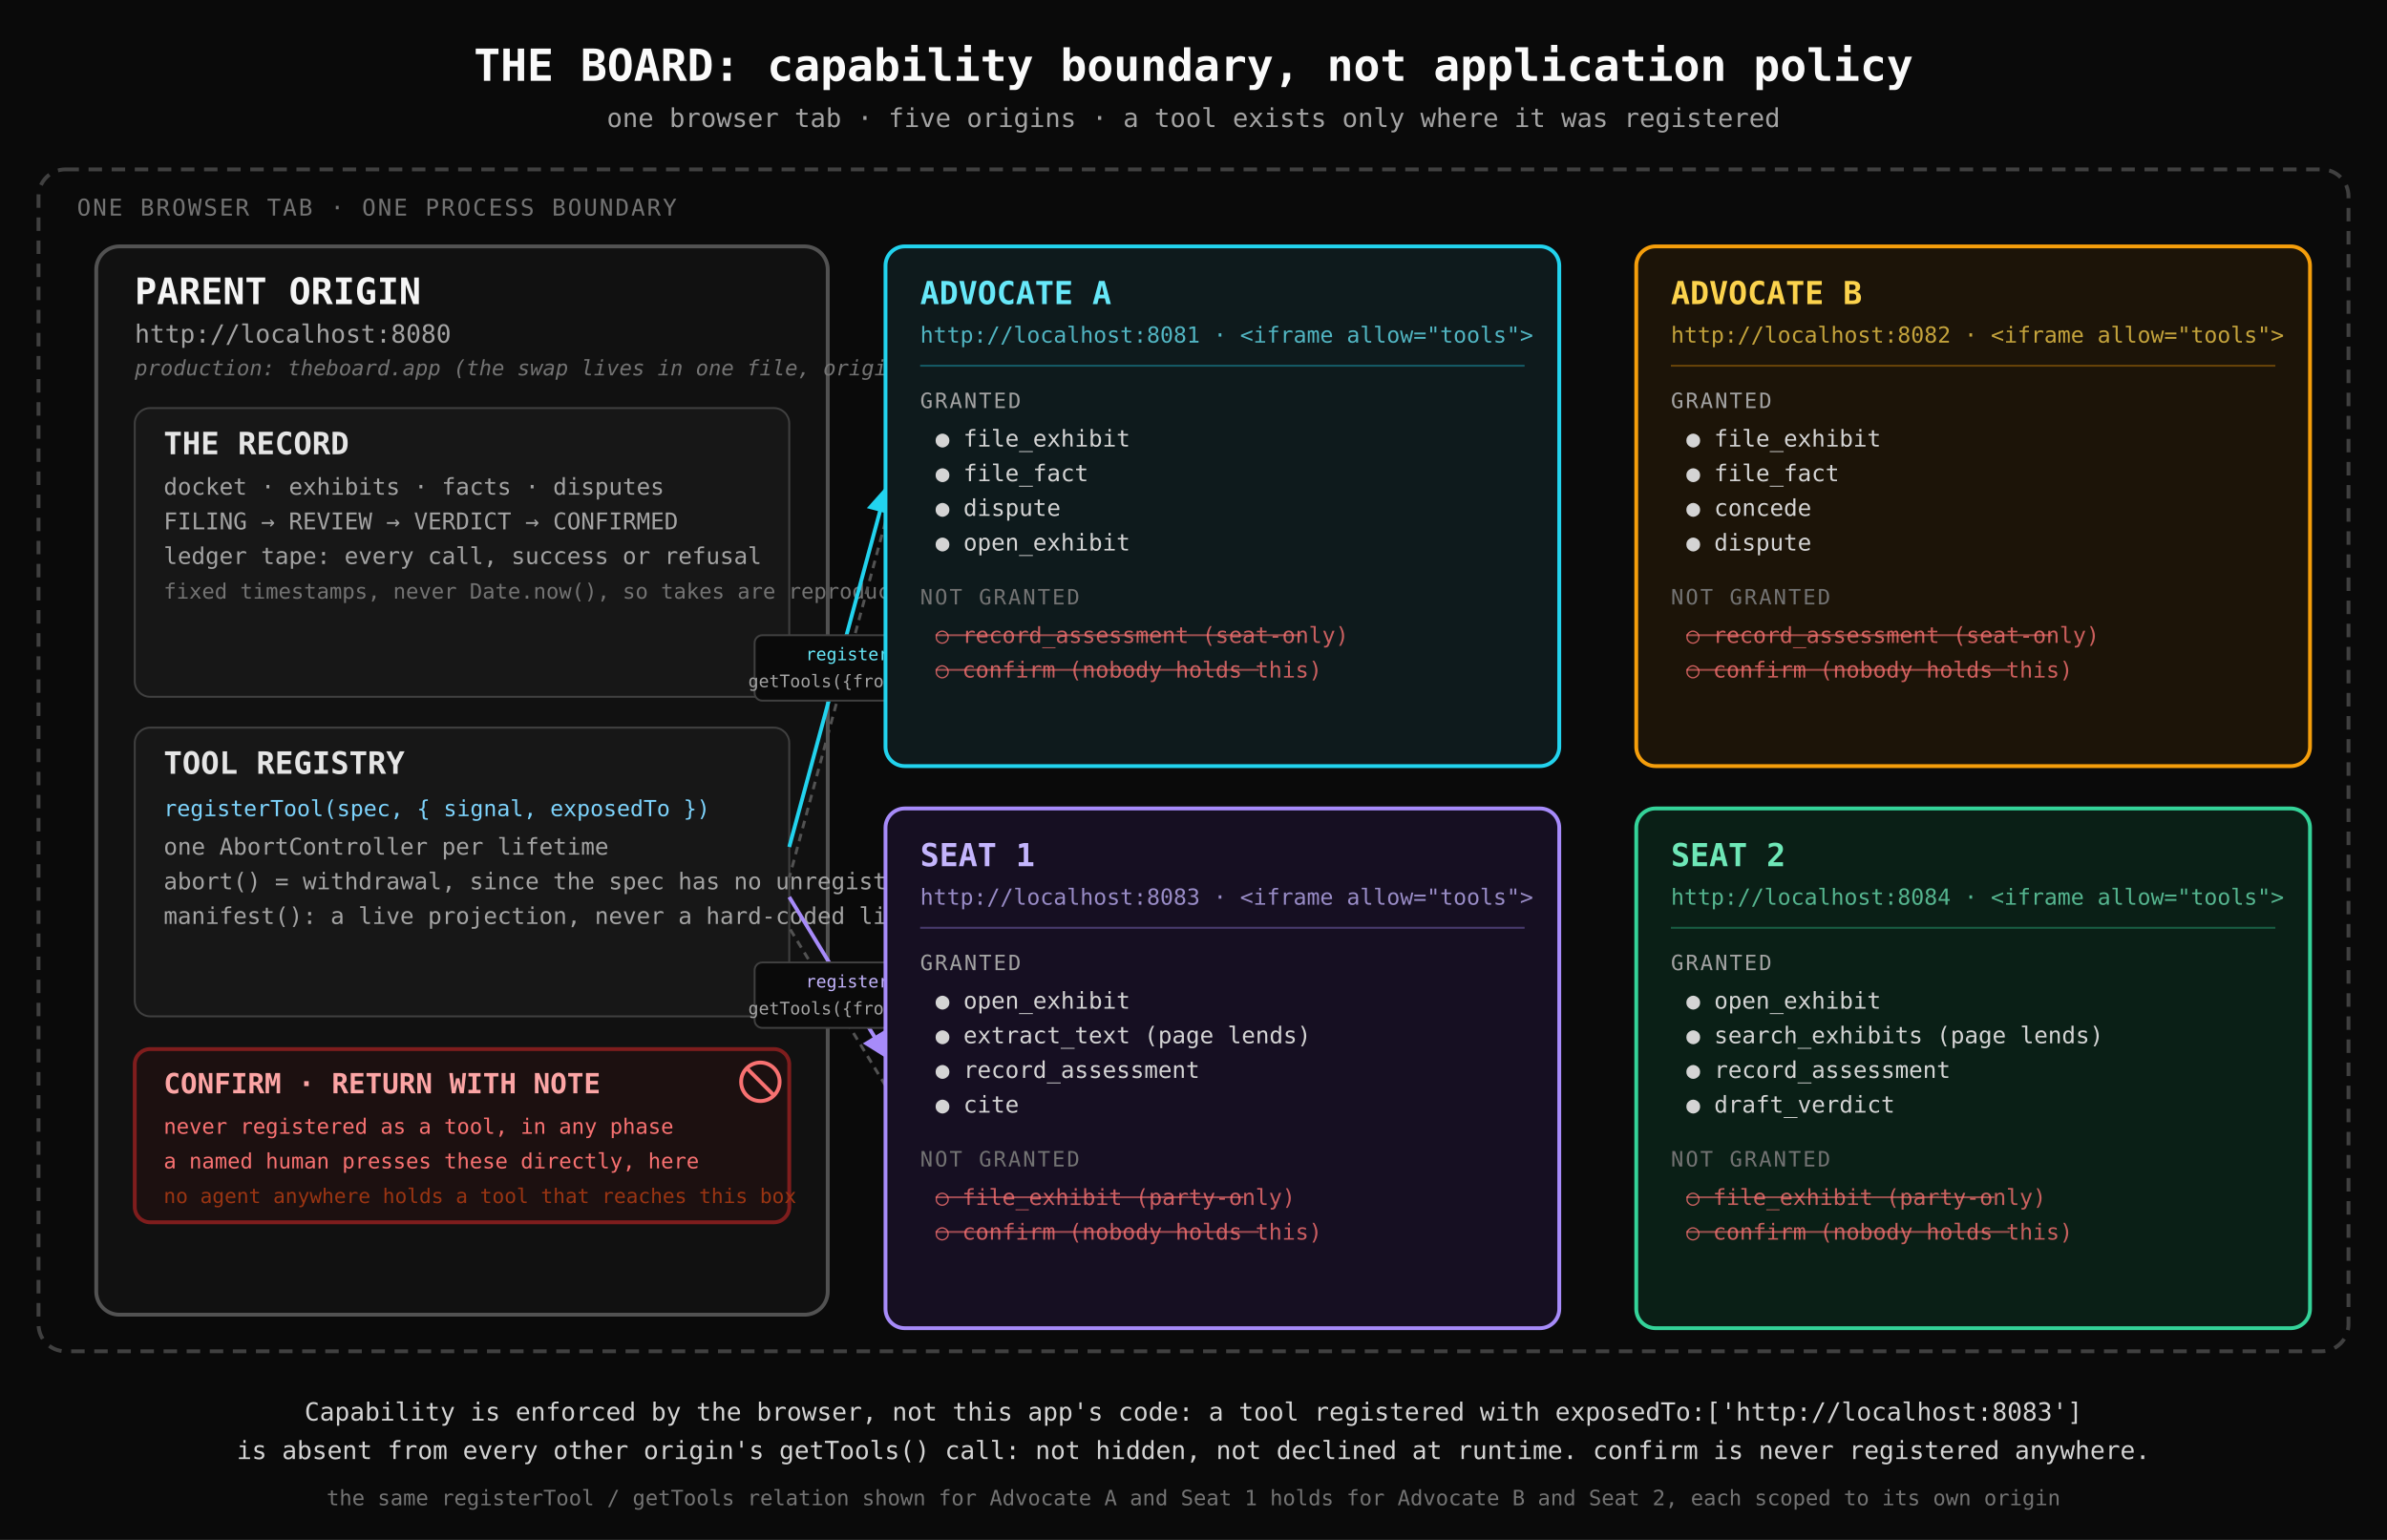
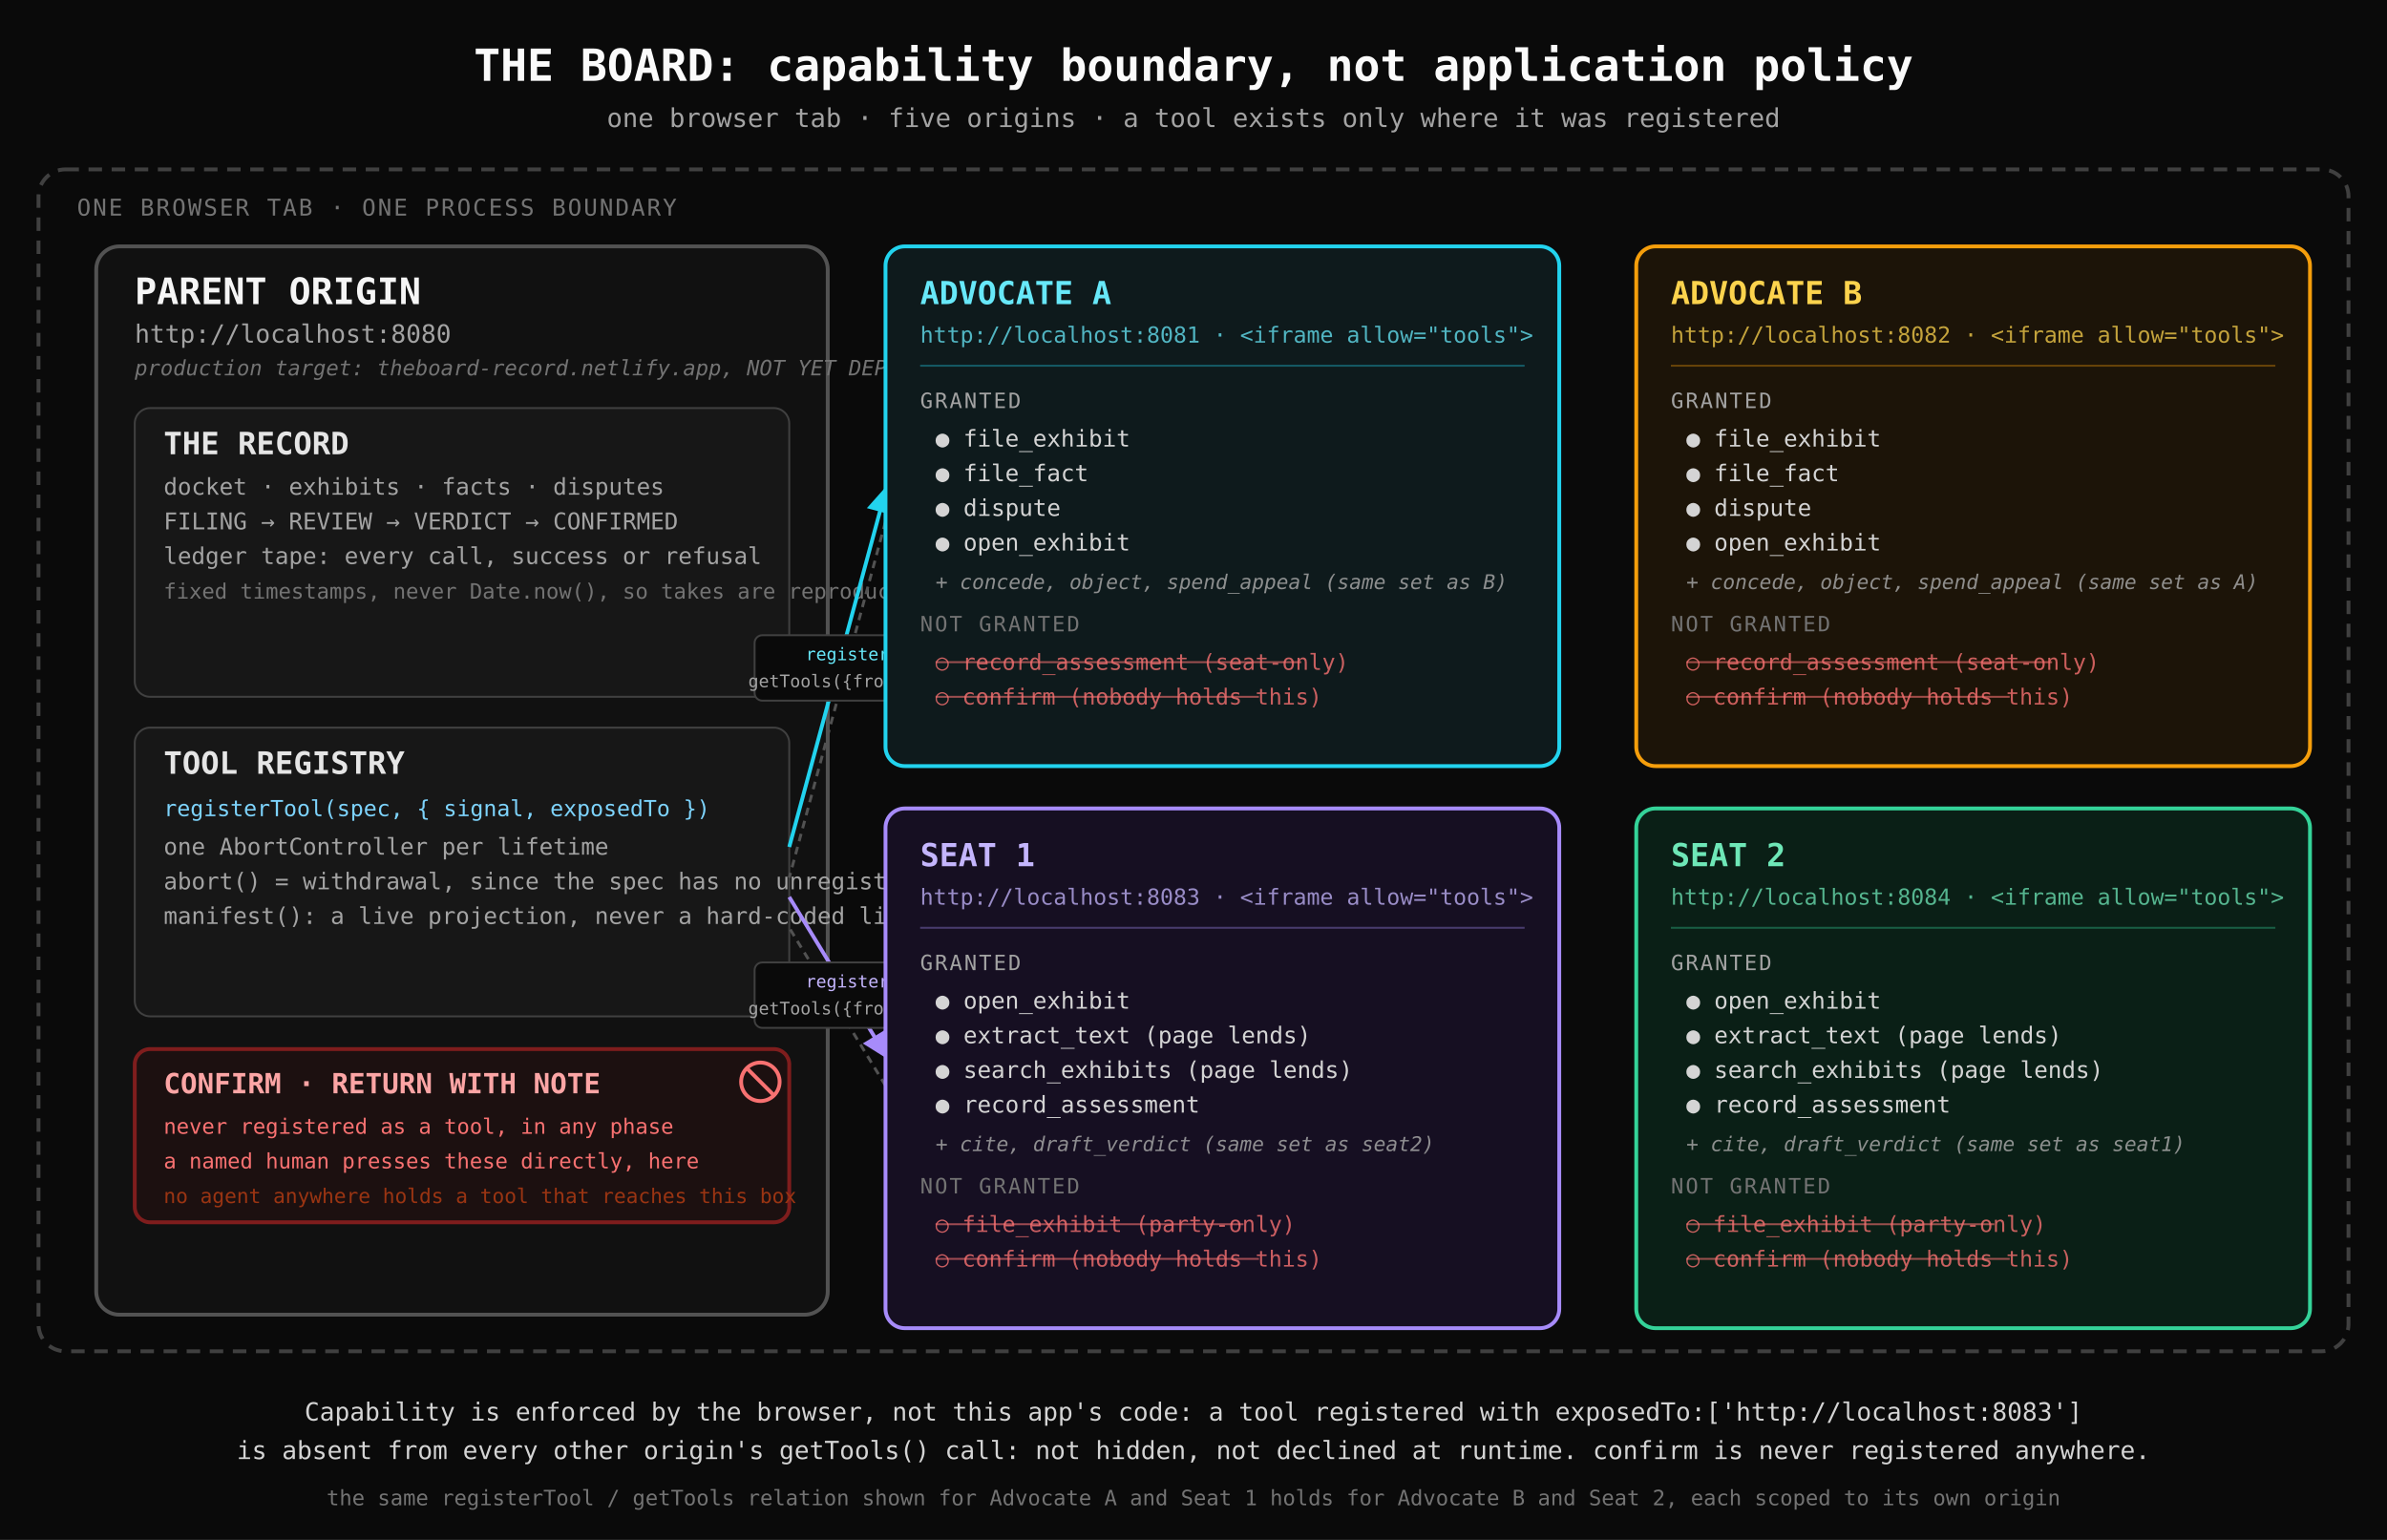
<svg xmlns="http://www.w3.org/2000/svg" viewBox="0 0 1240 800" font-family="ui-monospace, SFMono-Regular, 'JetBrains Mono', Menlo, Consolas, monospace">
  <defs>
    <marker id="arrow-cyan" viewBox="0 0 10 10" refX="8" refY="5" markerWidth="7" markerHeight="7" orient="auto-start-reverse">
      <path d="M0,0 L10,5 L0,10 z" fill="#22d3ee" />
    </marker>
    <marker id="arrow-violet" viewBox="0 0 10 10" refX="8" refY="5" markerWidth="7" markerHeight="7" orient="auto-start-reverse">
      <path d="M0,0 L10,5 L0,10 z" fill="#a78bfa" />
    </marker>
  </defs>
  <rect x="0" y="0" width="1240" height="800" fill="#0a0a0a" />
  <text x="620" y="42" text-anchor="middle" font-size="23" font-weight="700" fill="#fafafa">THE BOARD: capability boundary, not application policy</text>
  <text x="620" y="66" text-anchor="middle" font-size="13.5" fill="#a3a3a3">one browser tab · five origins · a tool exists only where it was registered</text>
  <rect x="20" y="88" width="1200" height="614" rx="14" fill="none" stroke="#404040" stroke-width="2" stroke-dasharray="7 5" />
  <text x="40" y="112" font-size="12" letter-spacing="1" fill="#737373">ONE BROWSER TAB · ONE PROCESS BOUNDARY</text>
  <rect x="50" y="128" width="380" height="555" rx="12" fill="#111111" stroke="#525252" stroke-width="2" />
  <text x="70" y="158" font-size="19" font-weight="700" fill="#f5f5f5">PARENT ORIGIN</text>
  <text x="70" y="178" font-size="13" fill="#a3a3a3">http://localhost:8080</text>
-   <text x="70" y="195" font-size="11" font-style="italic" fill="#737373">production: theboard.app (the swap lives in one file, origins.ts)</text>
+   <text x="70" y="195" font-size="11" font-style="italic" fill="#737373">production target: theboard-record.netlify.app, NOT YET DEPLOYED (origins.ts)</text>
  <rect x="70" y="212" width="340" height="150" rx="8" fill="#171717" stroke="#404040" />
  <text x="85" y="236" font-size="16" font-weight="600" fill="#e5e5e5">THE RECORD</text>
  <text x="85" y="257" font-size="12" fill="#a3a3a3">docket · exhibits · facts · disputes</text>
  <text x="85" y="275" font-size="12" fill="#a3a3a3">FILING → REVIEW → VERDICT → CONFIRMED</text>
  <text x="85" y="293" font-size="12" fill="#a3a3a3">ledger tape: every call, success or refusal</text>
  <text x="85" y="311" font-size="11" fill="#737373">fixed timestamps, never Date.now(), so takes are reproducible</text>
  <rect x="70" y="378" width="340" height="150" rx="8" fill="#171717" stroke="#404040" />
  <text x="85" y="402" font-size="16" font-weight="600" fill="#e5e5e5">TOOL REGISTRY</text>
  <text x="85" y="424" font-size="11.5" fill="#7dd3fc">registerTool(spec, { signal, exposedTo })</text>
  <text x="85" y="444" font-size="12" fill="#a3a3a3">one AbortController per lifetime</text>
  <text x="85" y="462" font-size="12" fill="#a3a3a3">abort() = withdrawal, since the spec has no unregisterTool</text>
  <text x="85" y="480" font-size="12" fill="#a3a3a3">manifest(): a live projection, never a hard-coded list</text>
  <rect x="70" y="545" width="340" height="90" rx="8" fill="#1c1010" stroke="#7f1d1d" stroke-width="2" />
  <circle cx="395" cy="562" r="10" fill="none" stroke="#f87171" stroke-width="2" />
  <line x1="388.5" y1="555.5" x2="401.5" y2="568.5" stroke="#f87171" stroke-width="2" />
  <text x="85" y="568" font-size="14.5" font-weight="700" fill="#fca5a5">CONFIRM · RETURN WITH NOTE</text>
  <text x="85" y="589" font-size="11" fill="#f87171">never registered as a tool, in any phase</text>
  <text x="85" y="607" font-size="11" fill="#f87171">a named human presses these directly, here</text>
  <text x="85" y="625" font-size="10.5" fill="#9a3412">no agent anywhere holds a tool that reaches this box</text>
  <line x1="410" y1="440" x2="460" y2="255" stroke="#22d3ee" stroke-width="2" marker-end="url(#arrow-cyan)" />
  <line x1="460" y1="271" x2="410" y2="456" stroke="#525252" stroke-width="1.5" stroke-dasharray="4 3" />
  <rect x="392" y="330" width="118" height="34" rx="4" fill="#0a0a0a" stroke="#404040" />
  <text x="451" y="343" text-anchor="middle" font-size="9" fill="#67e8f9">registerTool</text>
  <text x="451" y="357" text-anchor="middle" font-size="9" fill="#a3a3a3">getTools({fromOrigins})</text>
  <line x1="410" y1="466" x2="460" y2="548" stroke="#a78bfa" stroke-width="2" marker-end="url(#arrow-violet)" />
  <line x1="460" y1="564" x2="410" y2="482" stroke="#525252" stroke-width="1.5" stroke-dasharray="4 3" />
  <rect x="392" y="500" width="118" height="34" rx="4" fill="#0a0a0a" stroke="#404040" />
  <text x="451" y="513" text-anchor="middle" font-size="9" fill="#c4b5fd">registerTool</text>
  <text x="451" y="527" text-anchor="middle" font-size="9" fill="#a3a3a3">getTools({fromOrigins})</text>
  <g>
    <rect x="460" y="128" width="350" height="270" rx="10" fill="#0e1a1c" stroke="#22d3ee" stroke-width="2" />
    <text x="478" y="158" font-size="16.5" font-weight="700" fill="#67e8f9">ADVOCATE A</text>
    <text x="478" y="178" font-size="11.5" fill="#67e8f9" opacity="0.75">http://localhost:8081 · &lt;iframe allow="tools"&gt;</text>
    <line x1="478" y1="190" x2="792" y2="190" stroke="#22d3ee" stroke-width="1" opacity="0.35" />
    <text x="478" y="212" font-size="11" letter-spacing="1" fill="#a3a3a3">GRANTED</text>
    <text x="486" y="232" font-size="12" fill="#d4d4d4">● file_exhibit</text>
    <text x="486" y="250" font-size="12" fill="#d4d4d4">● file_fact</text>
    <text x="486" y="268" font-size="12" fill="#d4d4d4">● dispute</text>
    <text x="486" y="286" font-size="12" fill="#d4d4d4">● open_exhibit</text>
-     <text x="478" y="314" font-size="11" letter-spacing="1" fill="#737373">NOT GRANTED</text>
-     <text x="486" y="334" font-size="11.5" fill="#f87171" opacity="0.8">○ record_assessment (seat-only)</text>
-     <line x1="486" y1="330" x2="676" y2="330" stroke="#f87171" stroke-width="1" opacity="0.6" />
-     <text x="486" y="352" font-size="11.5" fill="#f87171" opacity="0.8">○ confirm (nobody holds this)</text>
-     <line x1="486" y1="348" x2="654" y2="348" stroke="#f87171" stroke-width="1" opacity="0.6" />
+     <text x="486" y="306" font-size="10.5" font-style="italic" fill="#a3a3a3" opacity="0.85">+ concede, object, spend_appeal (same set as B)</text>
+     <text x="478" y="328" font-size="11" letter-spacing="1" fill="#737373">NOT GRANTED</text>
+     <text x="486" y="348" font-size="11.5" fill="#f87171" opacity="0.8">○ record_assessment (seat-only)</text>
+     <line x1="486" y1="344" x2="676" y2="344" stroke="#f87171" stroke-width="1" opacity="0.6" />
+     <text x="486" y="366" font-size="11.5" fill="#f87171" opacity="0.8">○ confirm (nobody holds this)</text>
+     <line x1="486" y1="362" x2="654" y2="362" stroke="#f87171" stroke-width="1" opacity="0.6" />
  </g>
  <g>
    <rect x="850" y="128" width="350" height="270" rx="10" fill="#1c1408" stroke="#f59e0b" stroke-width="2" />
    <text x="868" y="158" font-size="16.5" font-weight="700" fill="#fcd34d">ADVOCATE B</text>
    <text x="868" y="178" font-size="11.5" fill="#fcd34d" opacity="0.75">http://localhost:8082 · &lt;iframe allow="tools"&gt;</text>
    <line x1="868" y1="190" x2="1182" y2="190" stroke="#f59e0b" stroke-width="1" opacity="0.35" />
    <text x="868" y="212" font-size="11" letter-spacing="1" fill="#a3a3a3">GRANTED</text>
    <text x="876" y="232" font-size="12" fill="#d4d4d4">● file_exhibit</text>
    <text x="876" y="250" font-size="12" fill="#d4d4d4">● file_fact</text>
-     <text x="876" y="268" font-size="12" fill="#d4d4d4">● concede</text>
-     <text x="876" y="286" font-size="12" fill="#d4d4d4">● dispute</text>
-     <text x="868" y="314" font-size="11" letter-spacing="1" fill="#737373">NOT GRANTED</text>
-     <text x="876" y="334" font-size="11.5" fill="#f87171" opacity="0.8">○ record_assessment (seat-only)</text>
-     <line x1="876" y1="330" x2="1066" y2="330" stroke="#f87171" stroke-width="1" opacity="0.6" />
-     <text x="876" y="352" font-size="11.5" fill="#f87171" opacity="0.8">○ confirm (nobody holds this)</text>
-     <line x1="876" y1="348" x2="1044" y2="348" stroke="#f87171" stroke-width="1" opacity="0.6" />
+     <text x="876" y="268" font-size="12" fill="#d4d4d4">● dispute</text>
+     <text x="876" y="286" font-size="12" fill="#d4d4d4">● open_exhibit</text>
+     <text x="876" y="306" font-size="10.5" font-style="italic" fill="#a3a3a3" opacity="0.85">+ concede, object, spend_appeal (same set as A)</text>
+     <text x="868" y="328" font-size="11" letter-spacing="1" fill="#737373">NOT GRANTED</text>
+     <text x="876" y="348" font-size="11.5" fill="#f87171" opacity="0.8">○ record_assessment (seat-only)</text>
+     <line x1="876" y1="344" x2="1066" y2="344" stroke="#f87171" stroke-width="1" opacity="0.6" />
+     <text x="876" y="366" font-size="11.5" fill="#f87171" opacity="0.8">○ confirm (nobody holds this)</text>
+     <line x1="876" y1="362" x2="1044" y2="362" stroke="#f87171" stroke-width="1" opacity="0.6" />
  </g>
  <g>
    <rect x="460" y="420" width="350" height="270" rx="10" fill="#160f22" stroke="#a78bfa" stroke-width="2" />
    <text x="478" y="450" font-size="16.5" font-weight="700" fill="#c4b5fd">SEAT 1</text>
    <text x="478" y="470" font-size="11.5" fill="#c4b5fd" opacity="0.75">http://localhost:8083 · &lt;iframe allow="tools"&gt;</text>
    <line x1="478" y1="482" x2="792" y2="482" stroke="#a78bfa" stroke-width="1" opacity="0.35" />
    <text x="478" y="504" font-size="11" letter-spacing="1" fill="#a3a3a3">GRANTED</text>
    <text x="486" y="524" font-size="12" fill="#d4d4d4">● open_exhibit</text>
    <text x="486" y="542" font-size="12" fill="#d4d4d4">● extract_text (page lends)</text>
-     <text x="486" y="560" font-size="12" fill="#d4d4d4">● record_assessment</text>
-     <text x="486" y="578" font-size="12" fill="#d4d4d4">● cite</text>
-     <text x="478" y="606" font-size="11" letter-spacing="1" fill="#737373">NOT GRANTED</text>
-     <text x="486" y="626" font-size="11.5" fill="#f87171" opacity="0.8">○ file_exhibit (party-only)</text>
-     <line x1="486" y1="622" x2="646" y2="622" stroke="#f87171" stroke-width="1" opacity="0.6" />
-     <text x="486" y="644" font-size="11.5" fill="#f87171" opacity="0.8">○ confirm (nobody holds this)</text>
-     <line x1="486" y1="640" x2="654" y2="640" stroke="#f87171" stroke-width="1" opacity="0.6" />
+     <text x="486" y="560" font-size="12" fill="#d4d4d4">● search_exhibits (page lends)</text>
+     <text x="486" y="578" font-size="12" fill="#d4d4d4">● record_assessment</text>
+     <text x="486" y="598" font-size="10.5" font-style="italic" fill="#a3a3a3" opacity="0.85">+ cite, draft_verdict (same set as seat2)</text>
+     <text x="478" y="620" font-size="11" letter-spacing="1" fill="#737373">NOT GRANTED</text>
+     <text x="486" y="640" font-size="11.5" fill="#f87171" opacity="0.8">○ file_exhibit (party-only)</text>
+     <line x1="486" y1="636" x2="646" y2="636" stroke="#f87171" stroke-width="1" opacity="0.6" />
+     <text x="486" y="658" font-size="11.5" fill="#f87171" opacity="0.8">○ confirm (nobody holds this)</text>
+     <line x1="486" y1="654" x2="654" y2="654" stroke="#f87171" stroke-width="1" opacity="0.6" />
  </g>
  <g>
    <rect x="850" y="420" width="350" height="270" rx="10" fill="#0a1f16" stroke="#34d399" stroke-width="2" />
    <text x="868" y="450" font-size="16.5" font-weight="700" fill="#6ee7b7">SEAT 2</text>
    <text x="868" y="470" font-size="11.5" fill="#6ee7b7" opacity="0.75">http://localhost:8084 · &lt;iframe allow="tools"&gt;</text>
    <line x1="868" y1="482" x2="1182" y2="482" stroke="#34d399" stroke-width="1" opacity="0.35" />
    <text x="868" y="504" font-size="11" letter-spacing="1" fill="#a3a3a3">GRANTED</text>
    <text x="876" y="524" font-size="12" fill="#d4d4d4">● open_exhibit</text>
-     <text x="876" y="542" font-size="12" fill="#d4d4d4">● search_exhibits (page lends)</text>
-     <text x="876" y="560" font-size="12" fill="#d4d4d4">● record_assessment</text>
-     <text x="876" y="578" font-size="12" fill="#d4d4d4">● draft_verdict</text>
-     <text x="868" y="606" font-size="11" letter-spacing="1" fill="#737373">NOT GRANTED</text>
-     <text x="876" y="626" font-size="11.5" fill="#f87171" opacity="0.8">○ file_exhibit (party-only)</text>
-     <line x1="876" y1="622" x2="1036" y2="622" stroke="#f87171" stroke-width="1" opacity="0.6" />
-     <text x="876" y="644" font-size="11.5" fill="#f87171" opacity="0.8">○ confirm (nobody holds this)</text>
-     <line x1="876" y1="640" x2="1044" y2="640" stroke="#f87171" stroke-width="1" opacity="0.6" />
+     <text x="876" y="542" font-size="12" fill="#d4d4d4">● extract_text (page lends)</text>
+     <text x="876" y="560" font-size="12" fill="#d4d4d4">● search_exhibits (page lends)</text>
+     <text x="876" y="578" font-size="12" fill="#d4d4d4">● record_assessment</text>
+     <text x="876" y="598" font-size="10.5" font-style="italic" fill="#a3a3a3" opacity="0.85">+ cite, draft_verdict (same set as seat1)</text>
+     <text x="868" y="620" font-size="11" letter-spacing="1" fill="#737373">NOT GRANTED</text>
+     <text x="876" y="640" font-size="11.5" fill="#f87171" opacity="0.8">○ file_exhibit (party-only)</text>
+     <line x1="876" y1="636" x2="1036" y2="636" stroke="#f87171" stroke-width="1" opacity="0.6" />
+     <text x="876" y="658" font-size="11.5" fill="#f87171" opacity="0.8">○ confirm (nobody holds this)</text>
+     <line x1="876" y1="654" x2="1044" y2="654" stroke="#f87171" stroke-width="1" opacity="0.6" />
  </g>
  <text x="620" y="738" text-anchor="middle" font-size="13" fill="#d4d4d4">Capability is enforced by the browser, not this app's code: a tool registered with exposedTo:['http://localhost:8083']</text>
  <text x="620" y="758" text-anchor="middle" font-size="13" fill="#d4d4d4">is absent from every other origin's getTools() call: not hidden, not declined at runtime. confirm is never registered anywhere.</text>
  <text x="620" y="782" text-anchor="middle" font-size="11" fill="#737373">the same registerTool / getTools relation shown for Advocate A and Seat 1 holds for Advocate B and Seat 2, each scoped to its own origin</text>
</svg>
